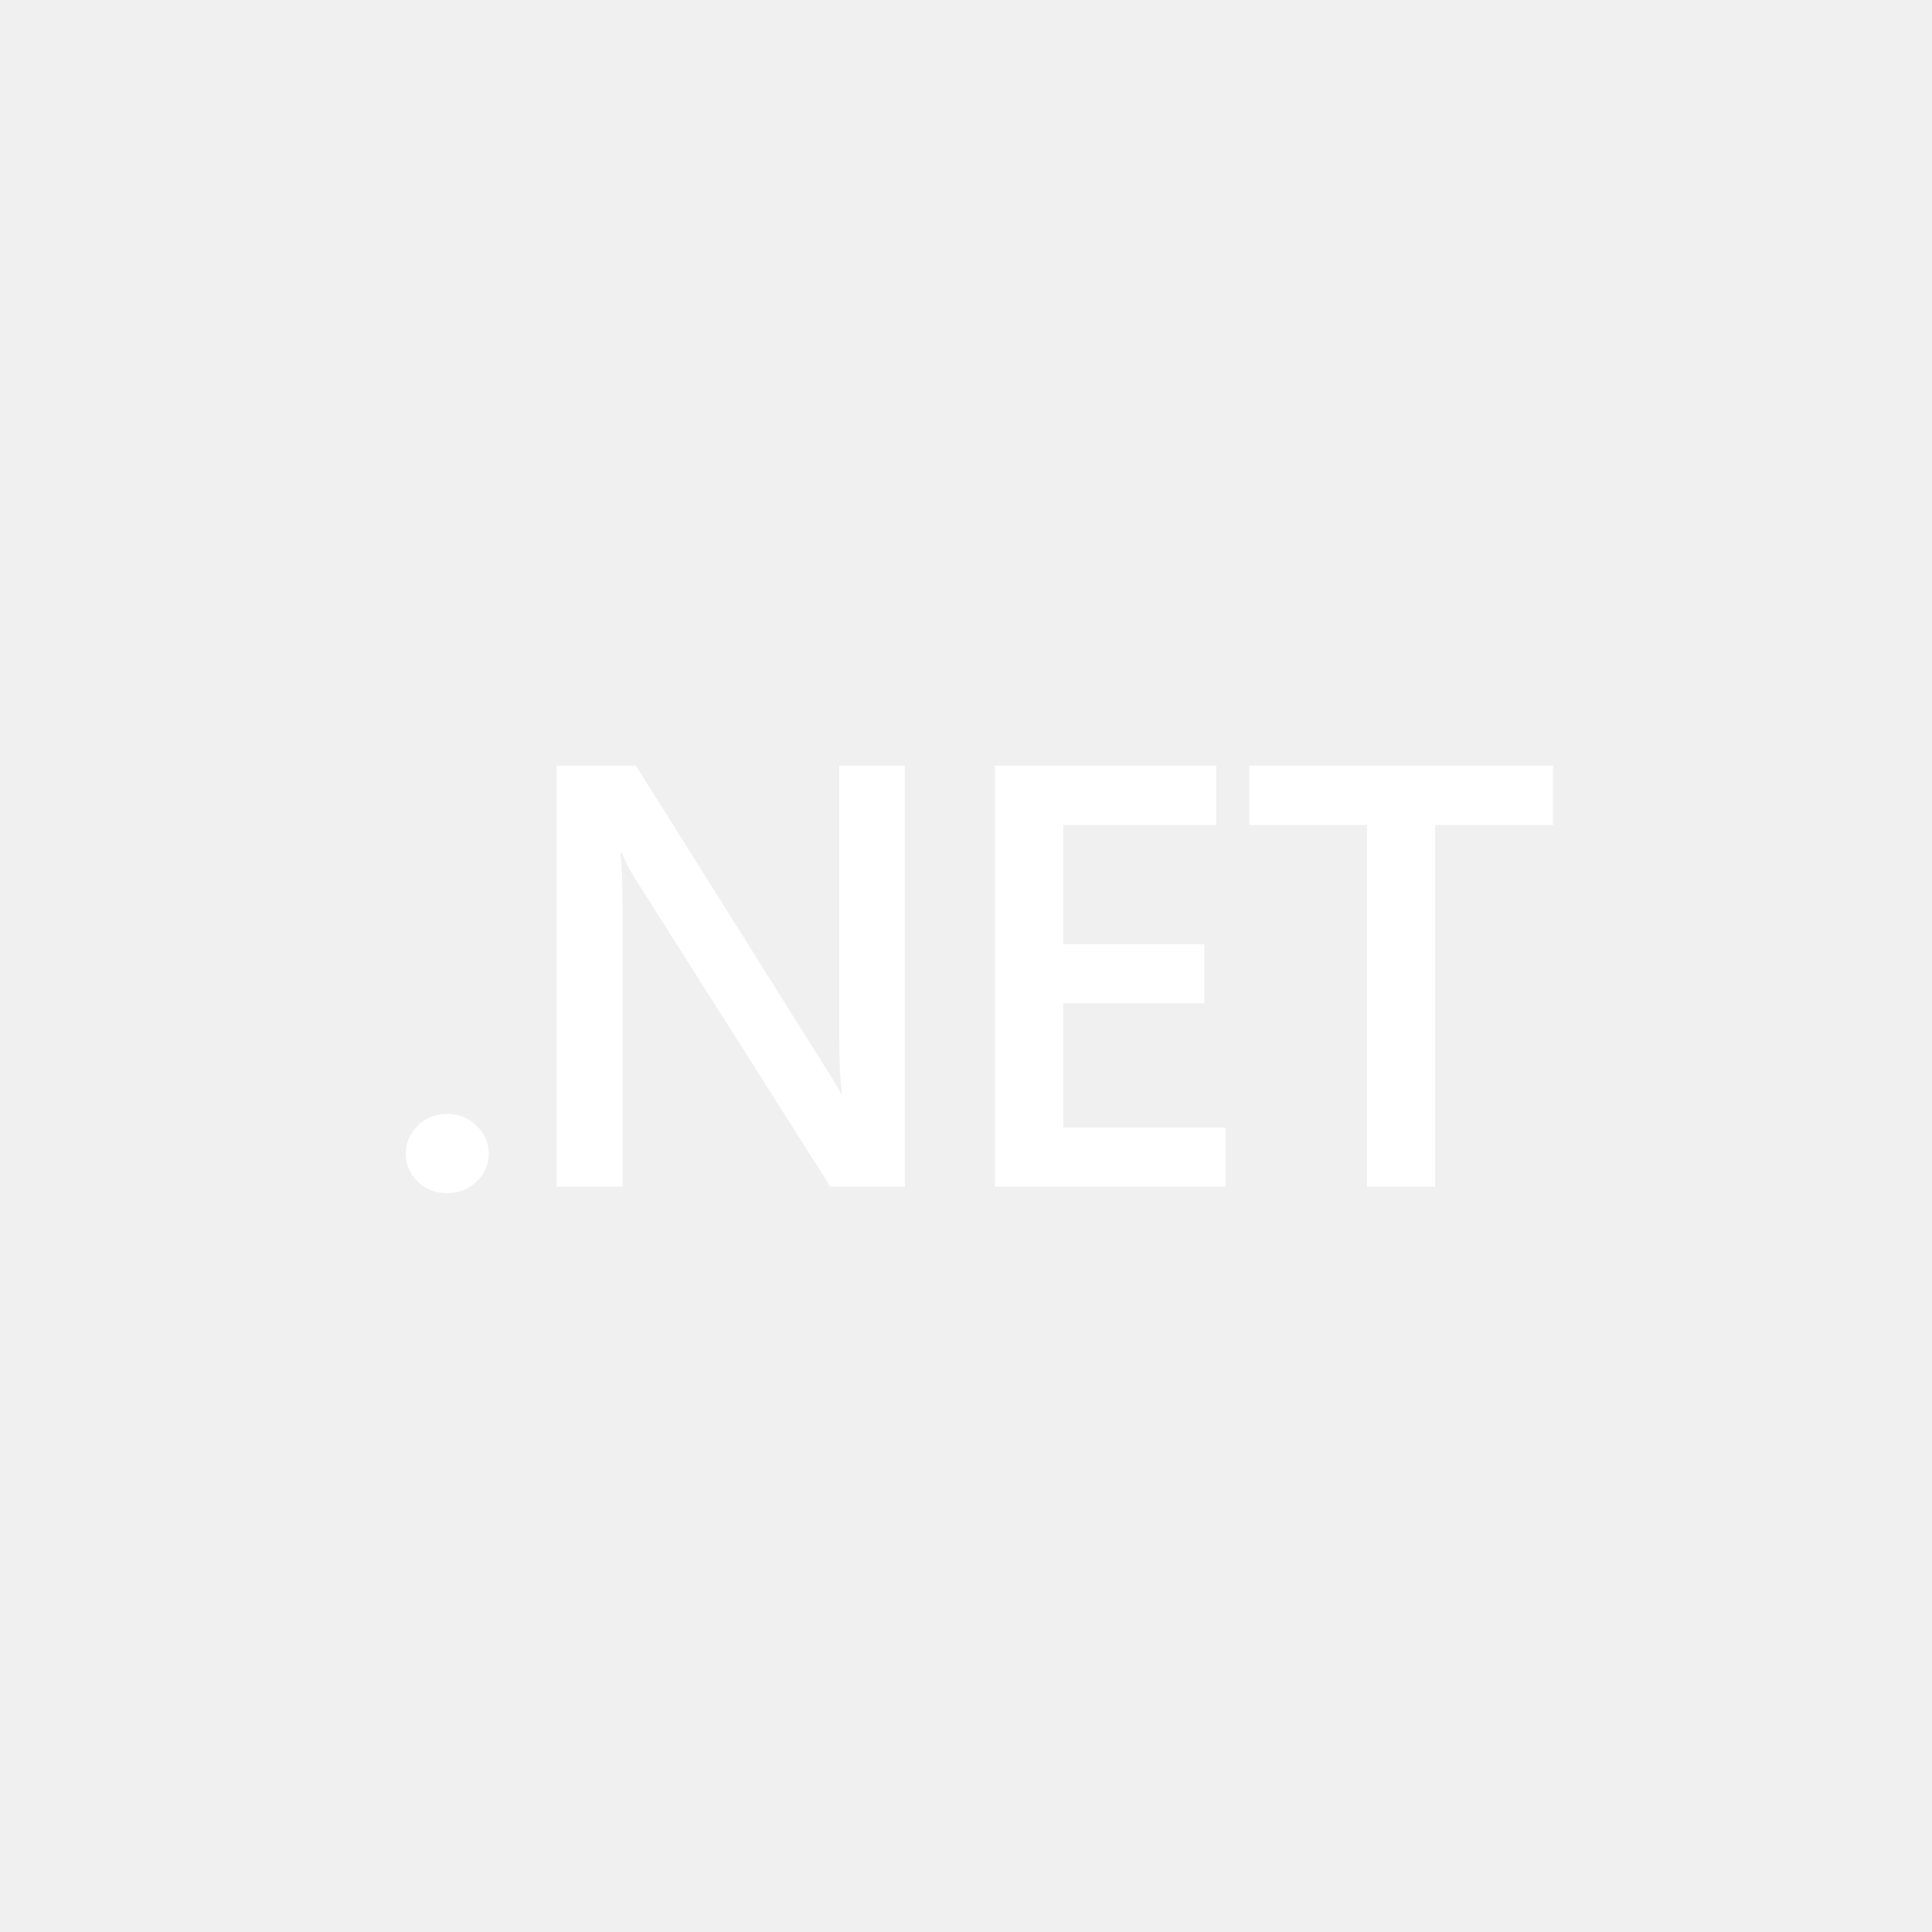
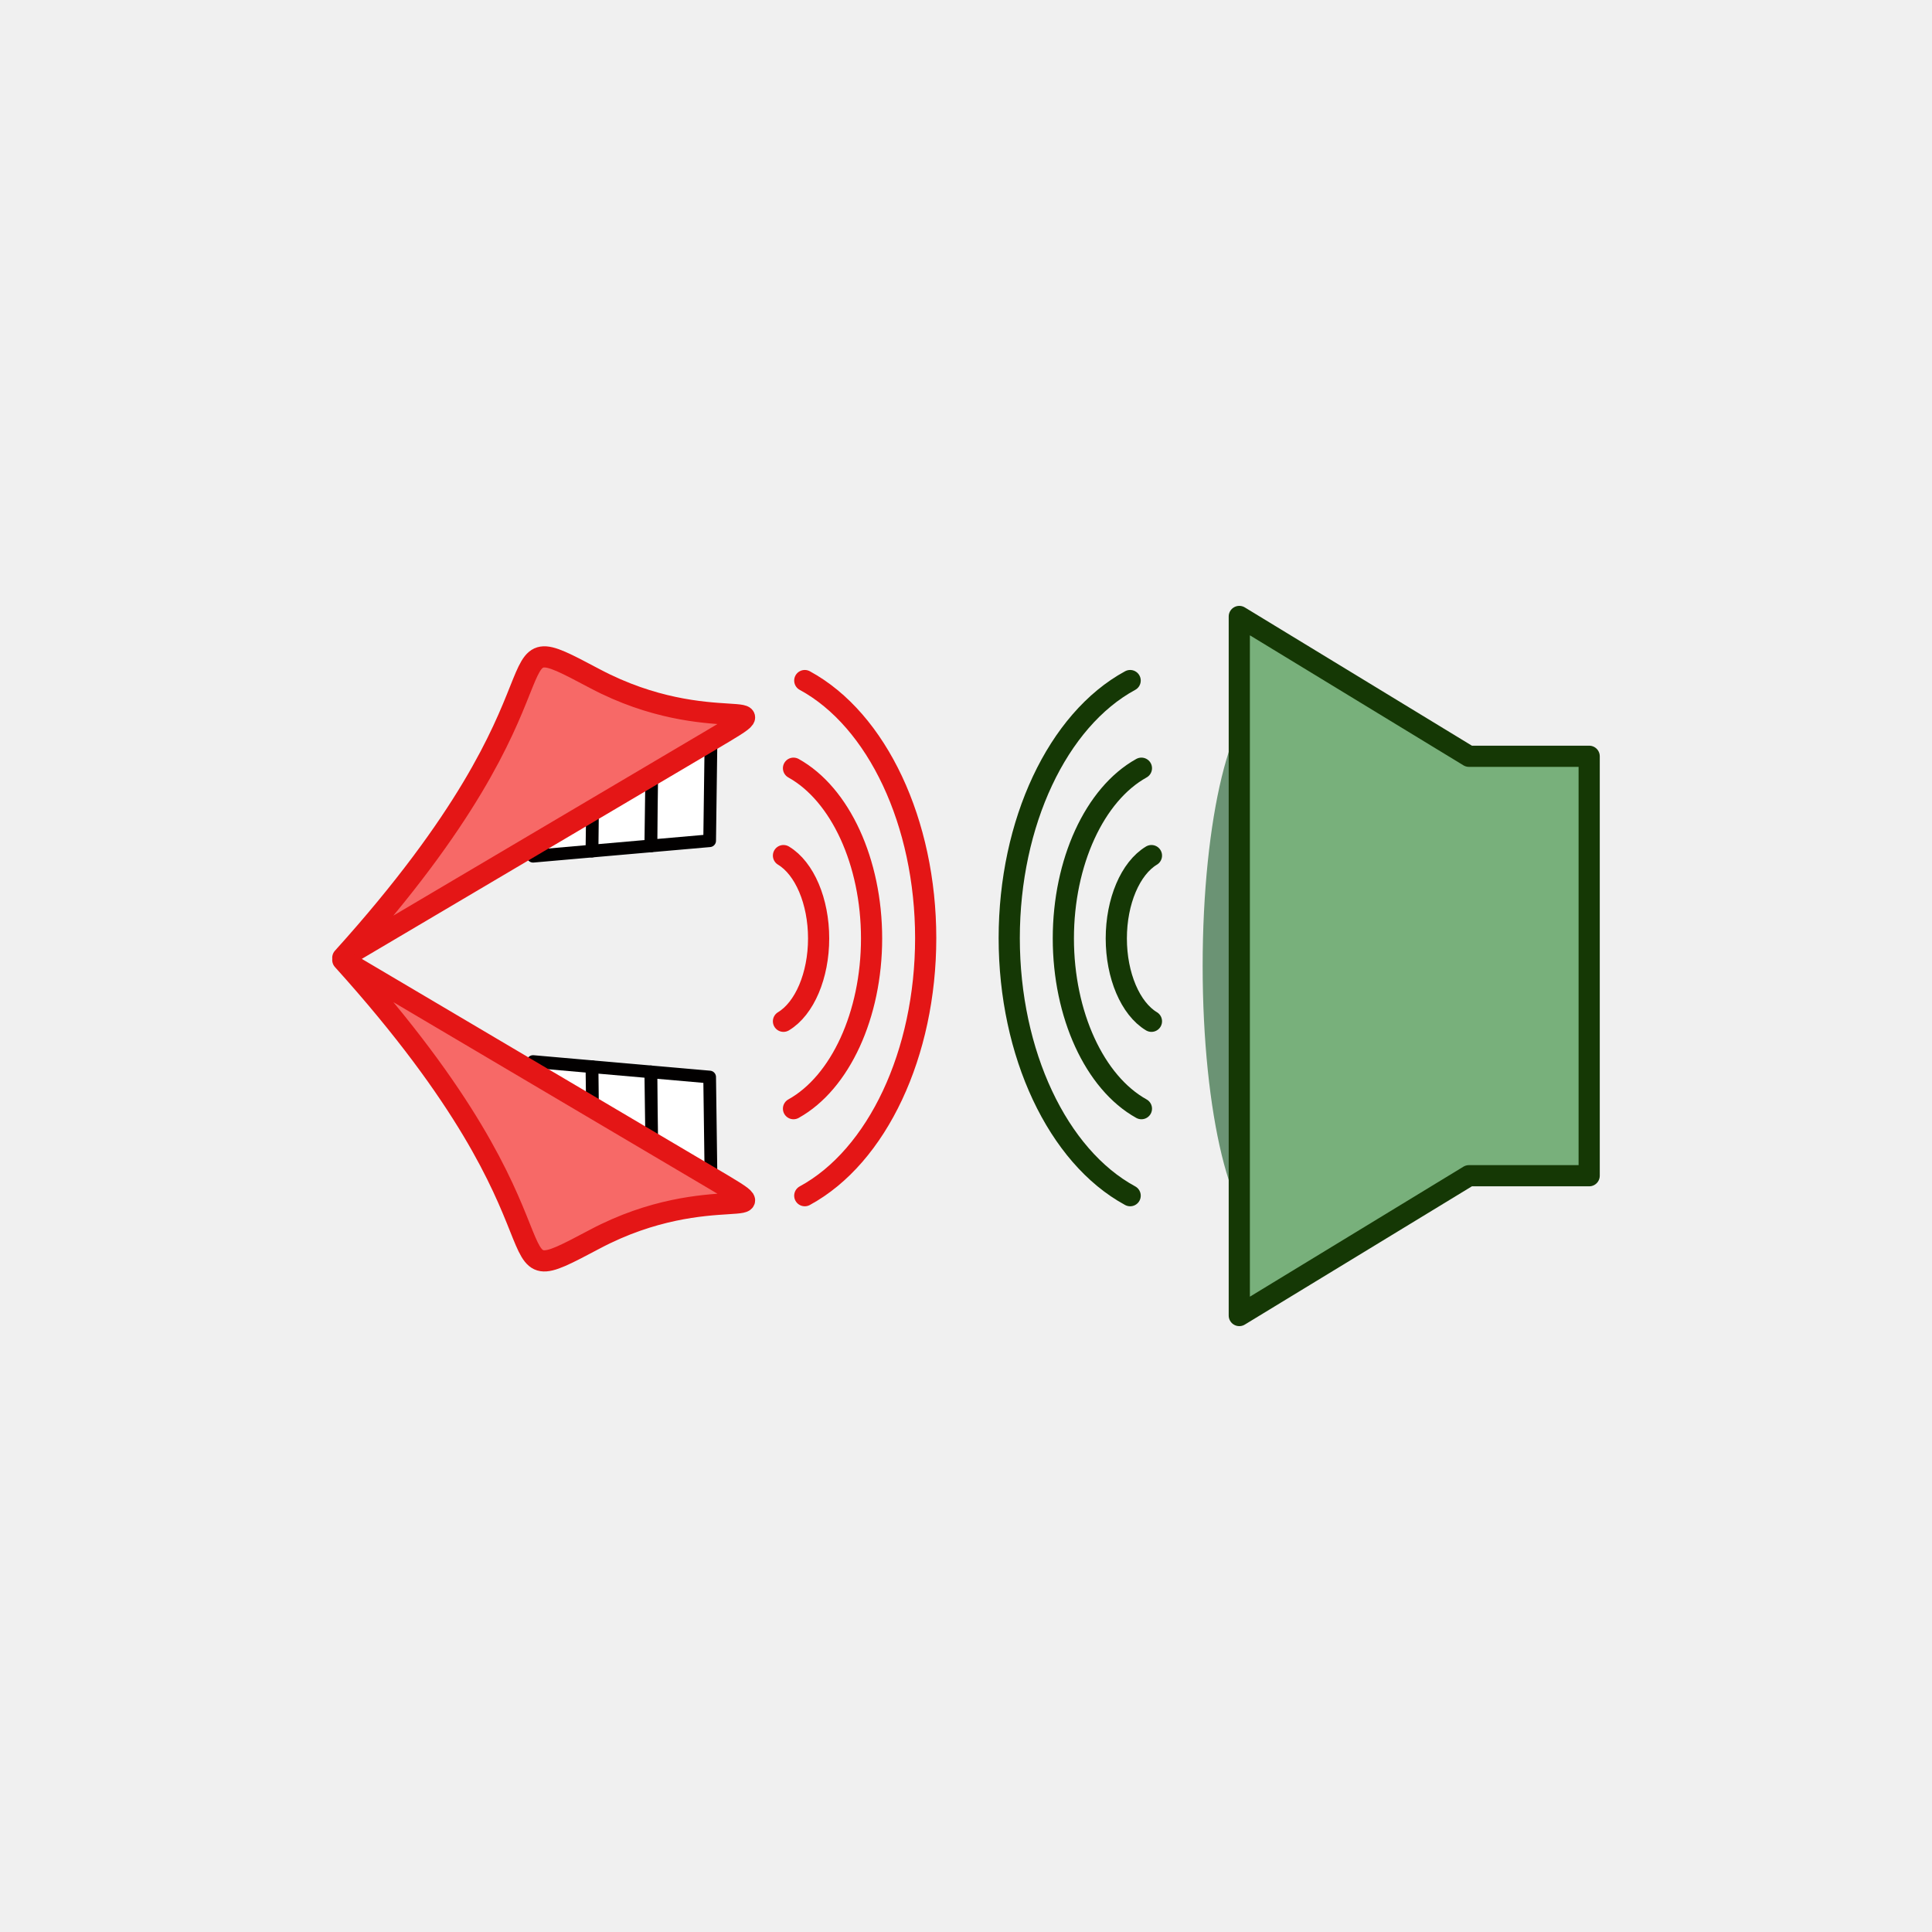
- <svg xmlns="http://www.w3.org/2000/svg" width="456" height="456" viewBox="0 0 456 456" version="1.1" xml:space="preserve" style="fill-rule:evenodd;clip-rule:evenodd;stroke-linejoin:round;stroke-miterlimit:2;">
-   <path d="m 105.5,281.609 c -2.703,0 -5.001,-0.9 -6.893,-2.702 -1.892,-1.848 -2.838,-4.042 -2.838,-6.582 0,-2.587 0.946,-4.804 2.838,-6.652 1.892,-1.848 4.19,-2.772 6.893,-2.772 2.748,0 5.068,0.924 6.96,2.772 1.937,1.848 2.906,4.064 2.906,6.652 0,2.54 -0.968,4.734 -2.906,6.582 -1.892,1.802 -4.212,2.702 -6.96,2.702 z" style="fill:#ffffff;fill-rule:nonzero;stroke-width:0.838" />
-   <path d="M 213.561,280.084 H 195.99 L 149.7,207.054 c -1.171,-1.848 -2.14,-3.765 -2.906,-5.751 h -0.406 c 0.361,2.125 0.541,6.675 0.541,13.65 v 65.132 h -15.543 v -99.36 h 18.719 l 44.737,71.298 c 1.892,2.957 3.109,4.989 3.649,6.098 h 0.27 c -0.45,-2.632 -0.676,-7.09 -0.676,-13.373 v -64.023 h 15.476 z" style="fill:#ffffff;fill-rule:nonzero;stroke-width:0.838" />
-   <path d="m 289.251,280.084 h -54.401 v -99.36 h 52.238 v 13.997 h -36.154 v 28.131 h 33.316 v 13.927 h -33.316 v 29.378 h 38.316 z" style="fill:#ffffff;fill-rule:nonzero;stroke-width:0.838" />
-   <path d="M 366.565,194.721 H 338.722 v 85.363 h -16.084 v -85.363 h -27.775 v -13.997 h 71.701 z" style="fill:#ffffff;fill-rule:nonzero;stroke-width:0.838" />
+ <svg xmlns="http://www.w3.org/2000/svg" width="456" height="456" viewBox="0 0 456 456" version="1.1" xml:space="preserve" style="fill-rule:evenodd;clip-rule:evenodd;stroke-linejoin:round;stroke-miterlimit:2;" id="svg2284">
+   <defs id="defs2288" />
+   <ellipse style="fill:#6b9374;fill-opacity:1;stroke:none;stroke-width:3.78;stroke-opacity:1" id="path1094" cx="299.202" cy="228" rx="15.347" ry="63.063" />
+   <path style="fill:#78b07b;fill-opacity:1;stroke:#153805;stroke-width:5;stroke-linejoin:round;stroke-dasharray:none;stroke-opacity:1" d="m 375.086,277.5 v -99 h -28.381 l -54.201,-33 V 310.5 l 54.201,-33 z" id="path1040" />
+   <path style="fill:#ffffff;fill-opacity:1;stroke:#020000;stroke-width:3;stroke-linecap:butt;stroke-linejoin:round;stroke-dasharray:none;stroke-opacity:1" d="m 153.602,183.22 v 16.432 l 13.892,-1.218 0.32,-23.734 z" id="path1269" />
+   <path style="fill:#ffffff;fill-opacity:1;stroke:#020000;stroke-width:3;stroke-linecap:butt;stroke-linejoin:round;stroke-dasharray:none;stroke-opacity:1" d="m 139.71,184.438 v 16.432 l 13.892,-1.218 0.32,-23.734 z" id="path1269-1" />
+   <path style="fill:#ffffff;fill-opacity:1;stroke:#020000;stroke-width:3;stroke-linecap:butt;stroke-linejoin:round;stroke-dasharray:none;stroke-opacity:1" d="m 125.818,185.656 v 16.432 l 13.892,-1.218 0.32,-23.734 z" id="path1269-1-2" />
+   <path style="fill:#f76967;fill-opacity:1;stroke:#e41616;stroke-width:5;stroke-linejoin:round;stroke-dasharray:none;stroke-opacity:1" d="m 140.412,160.179 c 27.401,14.522 46.975,2.952 27.401,14.522 l -86.901,51.363 c 59.5,-65.885 32.098,-80.407 59.5,-65.885 z" id="path1191" />
+   <path style="fill:#ffffff;fill-opacity:1;stroke:#020000;stroke-width:3;stroke-linecap:butt;stroke-linejoin:round;stroke-dasharray:none;stroke-opacity:1" d="M 153.602,269.42 V 252.988 l 13.892,1.218 0.32,23.734 z" id="path1269-9" />
+   <path style="fill:#ffffff;fill-opacity:1;stroke:#020000;stroke-width:3;stroke-linecap:butt;stroke-linejoin:round;stroke-dasharray:none;stroke-opacity:1" d="m 139.71,268.202 v -16.432 l 13.892,1.218 0.32,23.734 z" id="path1269-1-8" />
+   <path style="fill:#ffffff;fill-opacity:1;stroke:#020000;stroke-width:3;stroke-linecap:butt;stroke-linejoin:round;stroke-dasharray:none;stroke-opacity:1" d="m 125.818,266.984 v -16.432 l 13.892,1.218 0.32,23.734 z" id="path1269-1-2-2" />
+   <path style="fill:#f76967;fill-opacity:1;stroke:#e41616;stroke-width:5;stroke-linejoin:round;stroke-dasharray:none;stroke-opacity:1" d="m 140.412,292.462 c 27.401,-14.522 46.975,-2.952 27.401,-14.522 L 80.913,226.576 c 59.5,65.885 32.098,80.407 59.5,65.885 z" id="path1191-5" />
+   <path style="fill:none;fill-opacity:1;stroke:#e41616;stroke-width:5;stroke-linecap:round;stroke-linejoin:round;stroke-dasharray:none;stroke-opacity:1" id="path1532" d="m 184.92,201.942 a 12.609,20.808 0 0 1 8.296,19.553 12.609,20.808 0 0 1 -8.296,19.553" />
+   <path style="fill:none;fill-opacity:1;stroke:#e41616;stroke-width:5;stroke-linecap:round;stroke-linejoin:round;stroke-dasharray:none;stroke-opacity:1" id="path1532-8" d="m 187.286,181.317 a 28.007,42.757 0 0 1 18.428,40.178 28.007,42.757 0 0 1 -18.428,40.178" />
+   <path style="fill:none;fill-opacity:1;stroke:#e41616;stroke-width:5;stroke-linecap:round;stroke-linejoin:round;stroke-dasharray:none;stroke-opacity:1" id="path1532-8-0" d="m 189.947,160.63 a 43.375,64.692 0 0 1 28.54,60.791 43.375,64.692 0 0 1 -28.54,60.791" />
+   <path style="fill:none;fill-opacity:1;stroke:#153805;stroke-width:5;stroke-linecap:round;stroke-linejoin:round;stroke-dasharray:none;stroke-opacity:1" id="path1532-6" d="m -271.77,201.942 a 12.609,20.808 0 0 1 8.296,19.553 12.609,20.808 0 0 1 -8.296,19.553" transform="scale(-1,1)" />
+   <path style="fill:none;fill-opacity:1;stroke:#153805;stroke-width:5;stroke-linecap:round;stroke-linejoin:round;stroke-dasharray:none;stroke-opacity:1" id="path1532-8-5" d="m -269.404,181.317 a 28.007,42.757 0 0 1 18.428,40.178 28.007,42.757 0 0 1 -18.428,40.178" transform="scale(-1,1)" />
+   <path style="fill:none;fill-opacity:1;stroke:#153805;stroke-width:5;stroke-linecap:round;stroke-linejoin:round;stroke-dasharray:none;stroke-opacity:1" id="path1532-8-0-2" d="m -266.744,160.63 a 43.375,64.692 0 0 1 28.54,60.791 43.375,64.692 0 0 1 -28.54,60.791" transform="scale(-1,1)" />
</svg>
